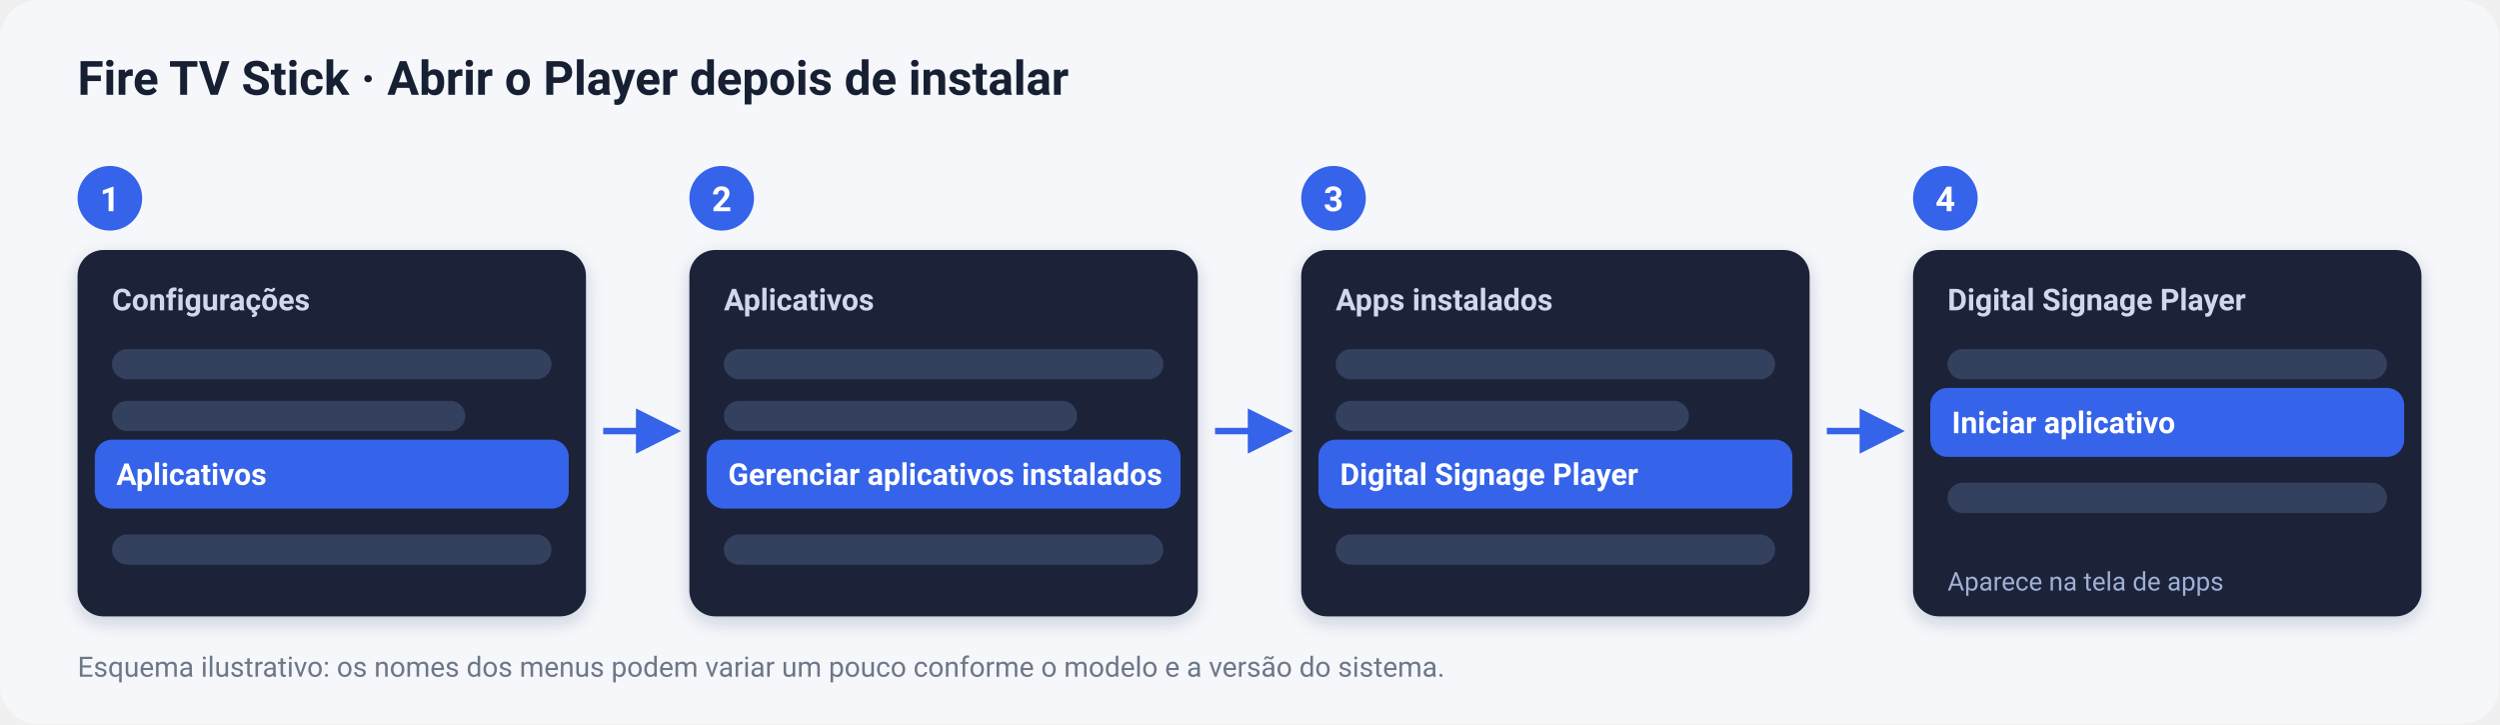
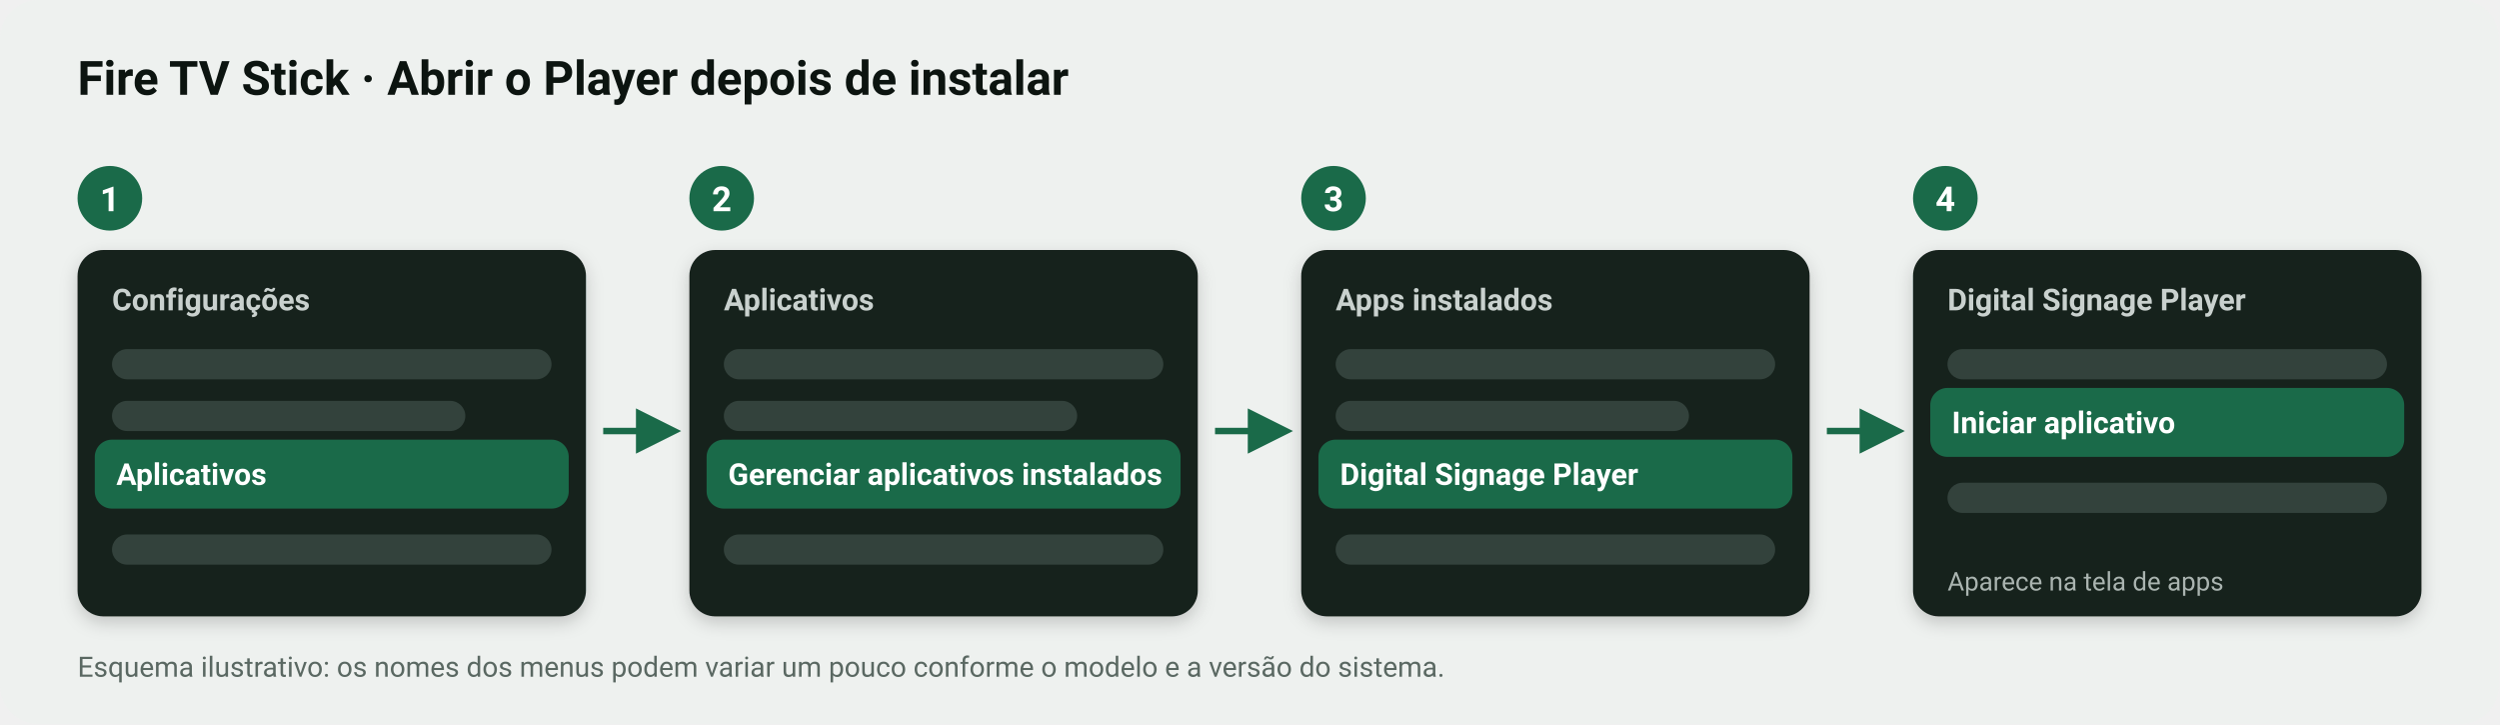
<svg xmlns="http://www.w3.org/2000/svg" viewBox="0 0 1160 336" width="1160" height="336" font-family="'Segoe UI', Roboto, 'Helvetica Neue', Arial, sans-serif">
  <defs>
    <marker id="arrow" viewBox="0 0 10 10" refX="8" refY="5" markerWidth="7" markerHeight="7" orient="auto-start-reverse">
-       <path d="M0 0 L10 5 L0 10 z" fill="#3563e9" />
+       <path d="M0 0 L10 5 L0 10 z" fill="#1a6a49" />
    </marker>
    <filter id="shadow" x="-10%" y="-10%" width="130%" height="140%">
-       <feDropShadow dx="0" dy="3" stdDeviation="4" flood-color="#10204a" flood-opacity=".18" />
+       <feDropShadow dx="0" dy="3" stdDeviation="4" flood-color="#06120d" flood-opacity=".18" />
    </filter>
  </defs>
-   <rect width="1160" height="336" rx="18" fill="#f5f7fb" />
-   <text x="36" y="44" font-size="22" font-weight="700" fill="#172033" text-anchor="start">Fire TV Stick · Abrir o Player depois de instalar</text>
-   <circle cx="51" cy="92" r="15" fill="#3563e9" />
+   <rect width="1160" height="336" rx="18" fill="#eef1ef" />
+   <text x="36" y="44" font-size="22" font-weight="700" fill="#0c1410" text-anchor="start">Fire TV Stick · Abrir o Player depois de instalar</text>
+   <circle cx="51" cy="92" r="15" fill="#1a6a49" />
  <text x="51" y="98" font-size="16" font-weight="700" fill="#ffffff" text-anchor="middle">1</text>
-   <rect x="36" y="116" width="236" height="170" rx="12" fill="#1b2438" filter="url(#shadow)" />
-   <text x="52" y="144" font-size="14" font-weight="700" fill="#cfd8ee" text-anchor="start">Configurações</text>
-   <rect x="52" y="162" width="204" height="14" rx="7" fill="#33405e" />
-   <rect x="52" y="186" width="164" height="14" rx="7" fill="#33405e" />
-   <rect x="44" y="204" width="220" height="32" rx="8" fill="#3563e9" />
+   <rect x="36" y="116" width="236" height="170" rx="12" fill="#16201c" filter="url(#shadow)" />
+   <text x="52" y="144" font-size="14" font-weight="700" fill="#c9d1ce" text-anchor="start">Configurações</text>
+   <rect x="52" y="162" width="204" height="14" rx="7" fill="#33423c" />
+   <rect x="52" y="186" width="164" height="14" rx="7" fill="#33423c" />
+   <rect x="44" y="204" width="220" height="32" rx="8" fill="#1a6a49" />
  <text x="54" y="225" font-size="14" font-weight="700" fill="#ffffff" text-anchor="start">Aplicativos</text>
-   <rect x="52" y="248" width="204" height="14" rx="7" fill="#33405e" />
-   <line x1="280" y1="200" x2="312" y2="200" stroke="#3563e9" stroke-width="3" marker-end="url(#arrow)" />
-   <circle cx="335" cy="92" r="15" fill="#3563e9" />
+   <rect x="52" y="248" width="204" height="14" rx="7" fill="#33423c" />
+   <line x1="280" y1="200" x2="312" y2="200" stroke="#1a6a49" stroke-width="3" marker-end="url(#arrow)" />
+   <circle cx="335" cy="92" r="15" fill="#1a6a49" />
  <text x="335" y="98" font-size="16" font-weight="700" fill="#ffffff" text-anchor="middle">2</text>
-   <rect x="320" y="116" width="236" height="170" rx="12" fill="#1b2438" filter="url(#shadow)" />
-   <text x="336" y="144" font-size="14" font-weight="700" fill="#cfd8ee" text-anchor="start">Aplicativos</text>
-   <rect x="336" y="162" width="204" height="14" rx="7" fill="#33405e" />
-   <rect x="336" y="186" width="164" height="14" rx="7" fill="#33405e" />
-   <rect x="328" y="204" width="220" height="32" rx="8" fill="#3563e9" />
+   <rect x="320" y="116" width="236" height="170" rx="12" fill="#16201c" filter="url(#shadow)" />
+   <text x="336" y="144" font-size="14" font-weight="700" fill="#c9d1ce" text-anchor="start">Aplicativos</text>
+   <rect x="336" y="162" width="204" height="14" rx="7" fill="#33423c" />
+   <rect x="336" y="186" width="164" height="14" rx="7" fill="#33423c" />
+   <rect x="328" y="204" width="220" height="32" rx="8" fill="#1a6a49" />
  <text x="338" y="225" font-size="14" font-weight="700" fill="#ffffff" text-anchor="start">Gerenciar aplicativos instalados</text>
-   <rect x="336" y="248" width="204" height="14" rx="7" fill="#33405e" />
-   <line x1="564" y1="200" x2="596" y2="200" stroke="#3563e9" stroke-width="3" marker-end="url(#arrow)" />
-   <circle cx="619" cy="92" r="15" fill="#3563e9" />
+   <rect x="336" y="248" width="204" height="14" rx="7" fill="#33423c" />
+   <line x1="564" y1="200" x2="596" y2="200" stroke="#1a6a49" stroke-width="3" marker-end="url(#arrow)" />
+   <circle cx="619" cy="92" r="15" fill="#1a6a49" />
  <text x="619" y="98" font-size="16" font-weight="700" fill="#ffffff" text-anchor="middle">3</text>
-   <rect x="604" y="116" width="236" height="170" rx="12" fill="#1b2438" filter="url(#shadow)" />
-   <text x="620" y="144" font-size="14" font-weight="700" fill="#cfd8ee" text-anchor="start">Apps instalados</text>
-   <rect x="620" y="162" width="204" height="14" rx="7" fill="#33405e" />
-   <rect x="620" y="186" width="164" height="14" rx="7" fill="#33405e" />
-   <rect x="612" y="204" width="220" height="32" rx="8" fill="#3563e9" />
+   <rect x="604" y="116" width="236" height="170" rx="12" fill="#16201c" filter="url(#shadow)" />
+   <text x="620" y="144" font-size="14" font-weight="700" fill="#c9d1ce" text-anchor="start">Apps instalados</text>
+   <rect x="620" y="162" width="204" height="14" rx="7" fill="#33423c" />
+   <rect x="620" y="186" width="164" height="14" rx="7" fill="#33423c" />
+   <rect x="612" y="204" width="220" height="32" rx="8" fill="#1a6a49" />
  <text x="622" y="225" font-size="14" font-weight="700" fill="#ffffff" text-anchor="start">Digital Signage Player</text>
-   <rect x="620" y="248" width="204" height="14" rx="7" fill="#33405e" />
-   <line x1="848" y1="200" x2="880" y2="200" stroke="#3563e9" stroke-width="3" marker-end="url(#arrow)" />
-   <circle cx="903" cy="92" r="15" fill="#3563e9" />
+   <rect x="620" y="248" width="204" height="14" rx="7" fill="#33423c" />
+   <line x1="848" y1="200" x2="880" y2="200" stroke="#1a6a49" stroke-width="3" marker-end="url(#arrow)" />
+   <circle cx="903" cy="92" r="15" fill="#1a6a49" />
  <text x="903" y="98" font-size="16" font-weight="700" fill="#ffffff" text-anchor="middle">4</text>
-   <rect x="888" y="116" width="236" height="170" rx="12" fill="#1b2438" filter="url(#shadow)" />
-   <text x="904" y="144" font-size="14" font-weight="700" fill="#cfd8ee" text-anchor="start">Digital Signage Player</text>
-   <rect x="904" y="162" width="204" height="14" rx="7" fill="#33405e" />
-   <rect x="896" y="180" width="220" height="32" rx="8" fill="#3563e9" />
+   <rect x="888" y="116" width="236" height="170" rx="12" fill="#16201c" filter="url(#shadow)" />
+   <text x="904" y="144" font-size="14" font-weight="700" fill="#c9d1ce" text-anchor="start">Digital Signage Player</text>
+   <rect x="904" y="162" width="204" height="14" rx="7" fill="#33423c" />
+   <rect x="896" y="180" width="220" height="32" rx="8" fill="#1a6a49" />
  <text x="906" y="201" font-size="14" font-weight="700" fill="#ffffff" text-anchor="start">Iniciar aplicativo</text>
-   <rect x="904" y="224" width="204" height="14" rx="7" fill="#33405e" />
-   <text x="904" y="274" font-size="12" font-weight="400" fill="#9fb0d6" text-anchor="start">Aparece na tela de apps</text>
-   <text x="36" y="314" font-size="13" font-weight="400" fill="#6d7788" text-anchor="start">Esquema ilustrativo: os nomes dos menus podem variar um pouco conforme o modelo e a versão do sistema.</text>
+   <rect x="904" y="224" width="204" height="14" rx="7" fill="#33423c" />
+   <text x="904" y="274" font-size="12" font-weight="400" fill="#aab4b0" text-anchor="start">Aparece na tela de apps</text>
+   <text x="36" y="314" font-size="13" font-weight="400" fill="#5a6862" text-anchor="start">Esquema ilustrativo: os nomes dos menus podem variar um pouco conforme o modelo e a versão do sistema.</text>
</svg>
